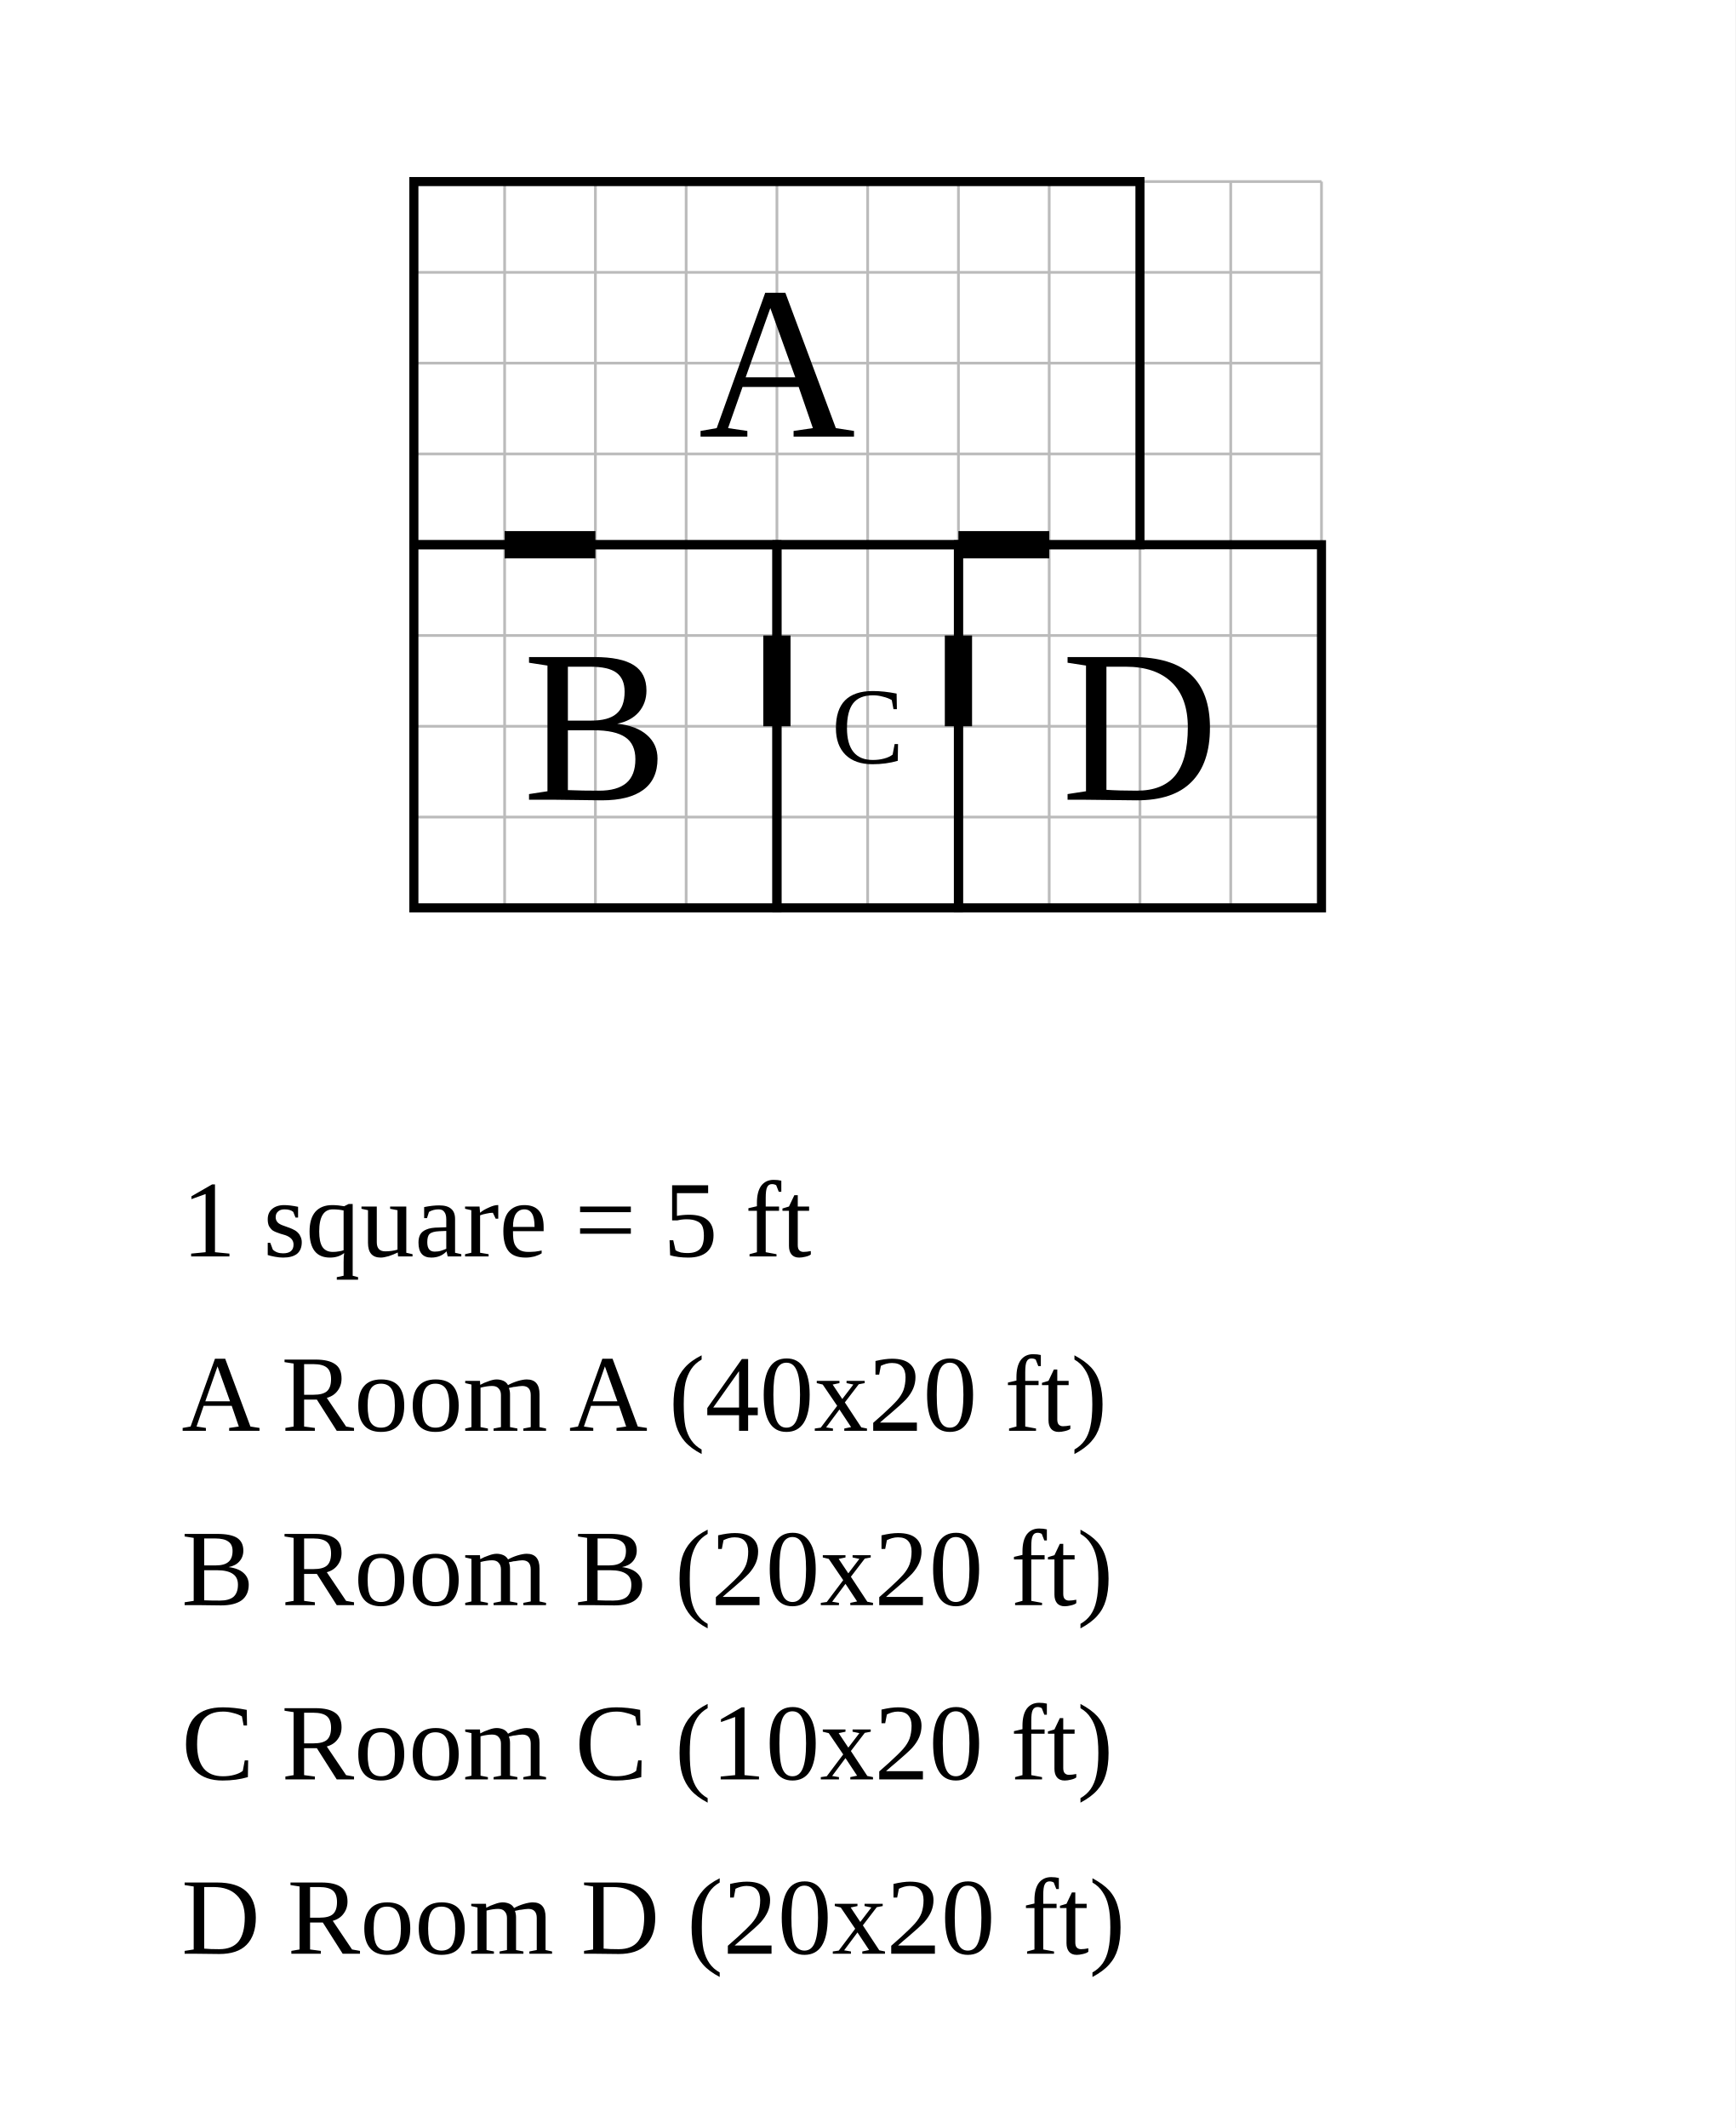
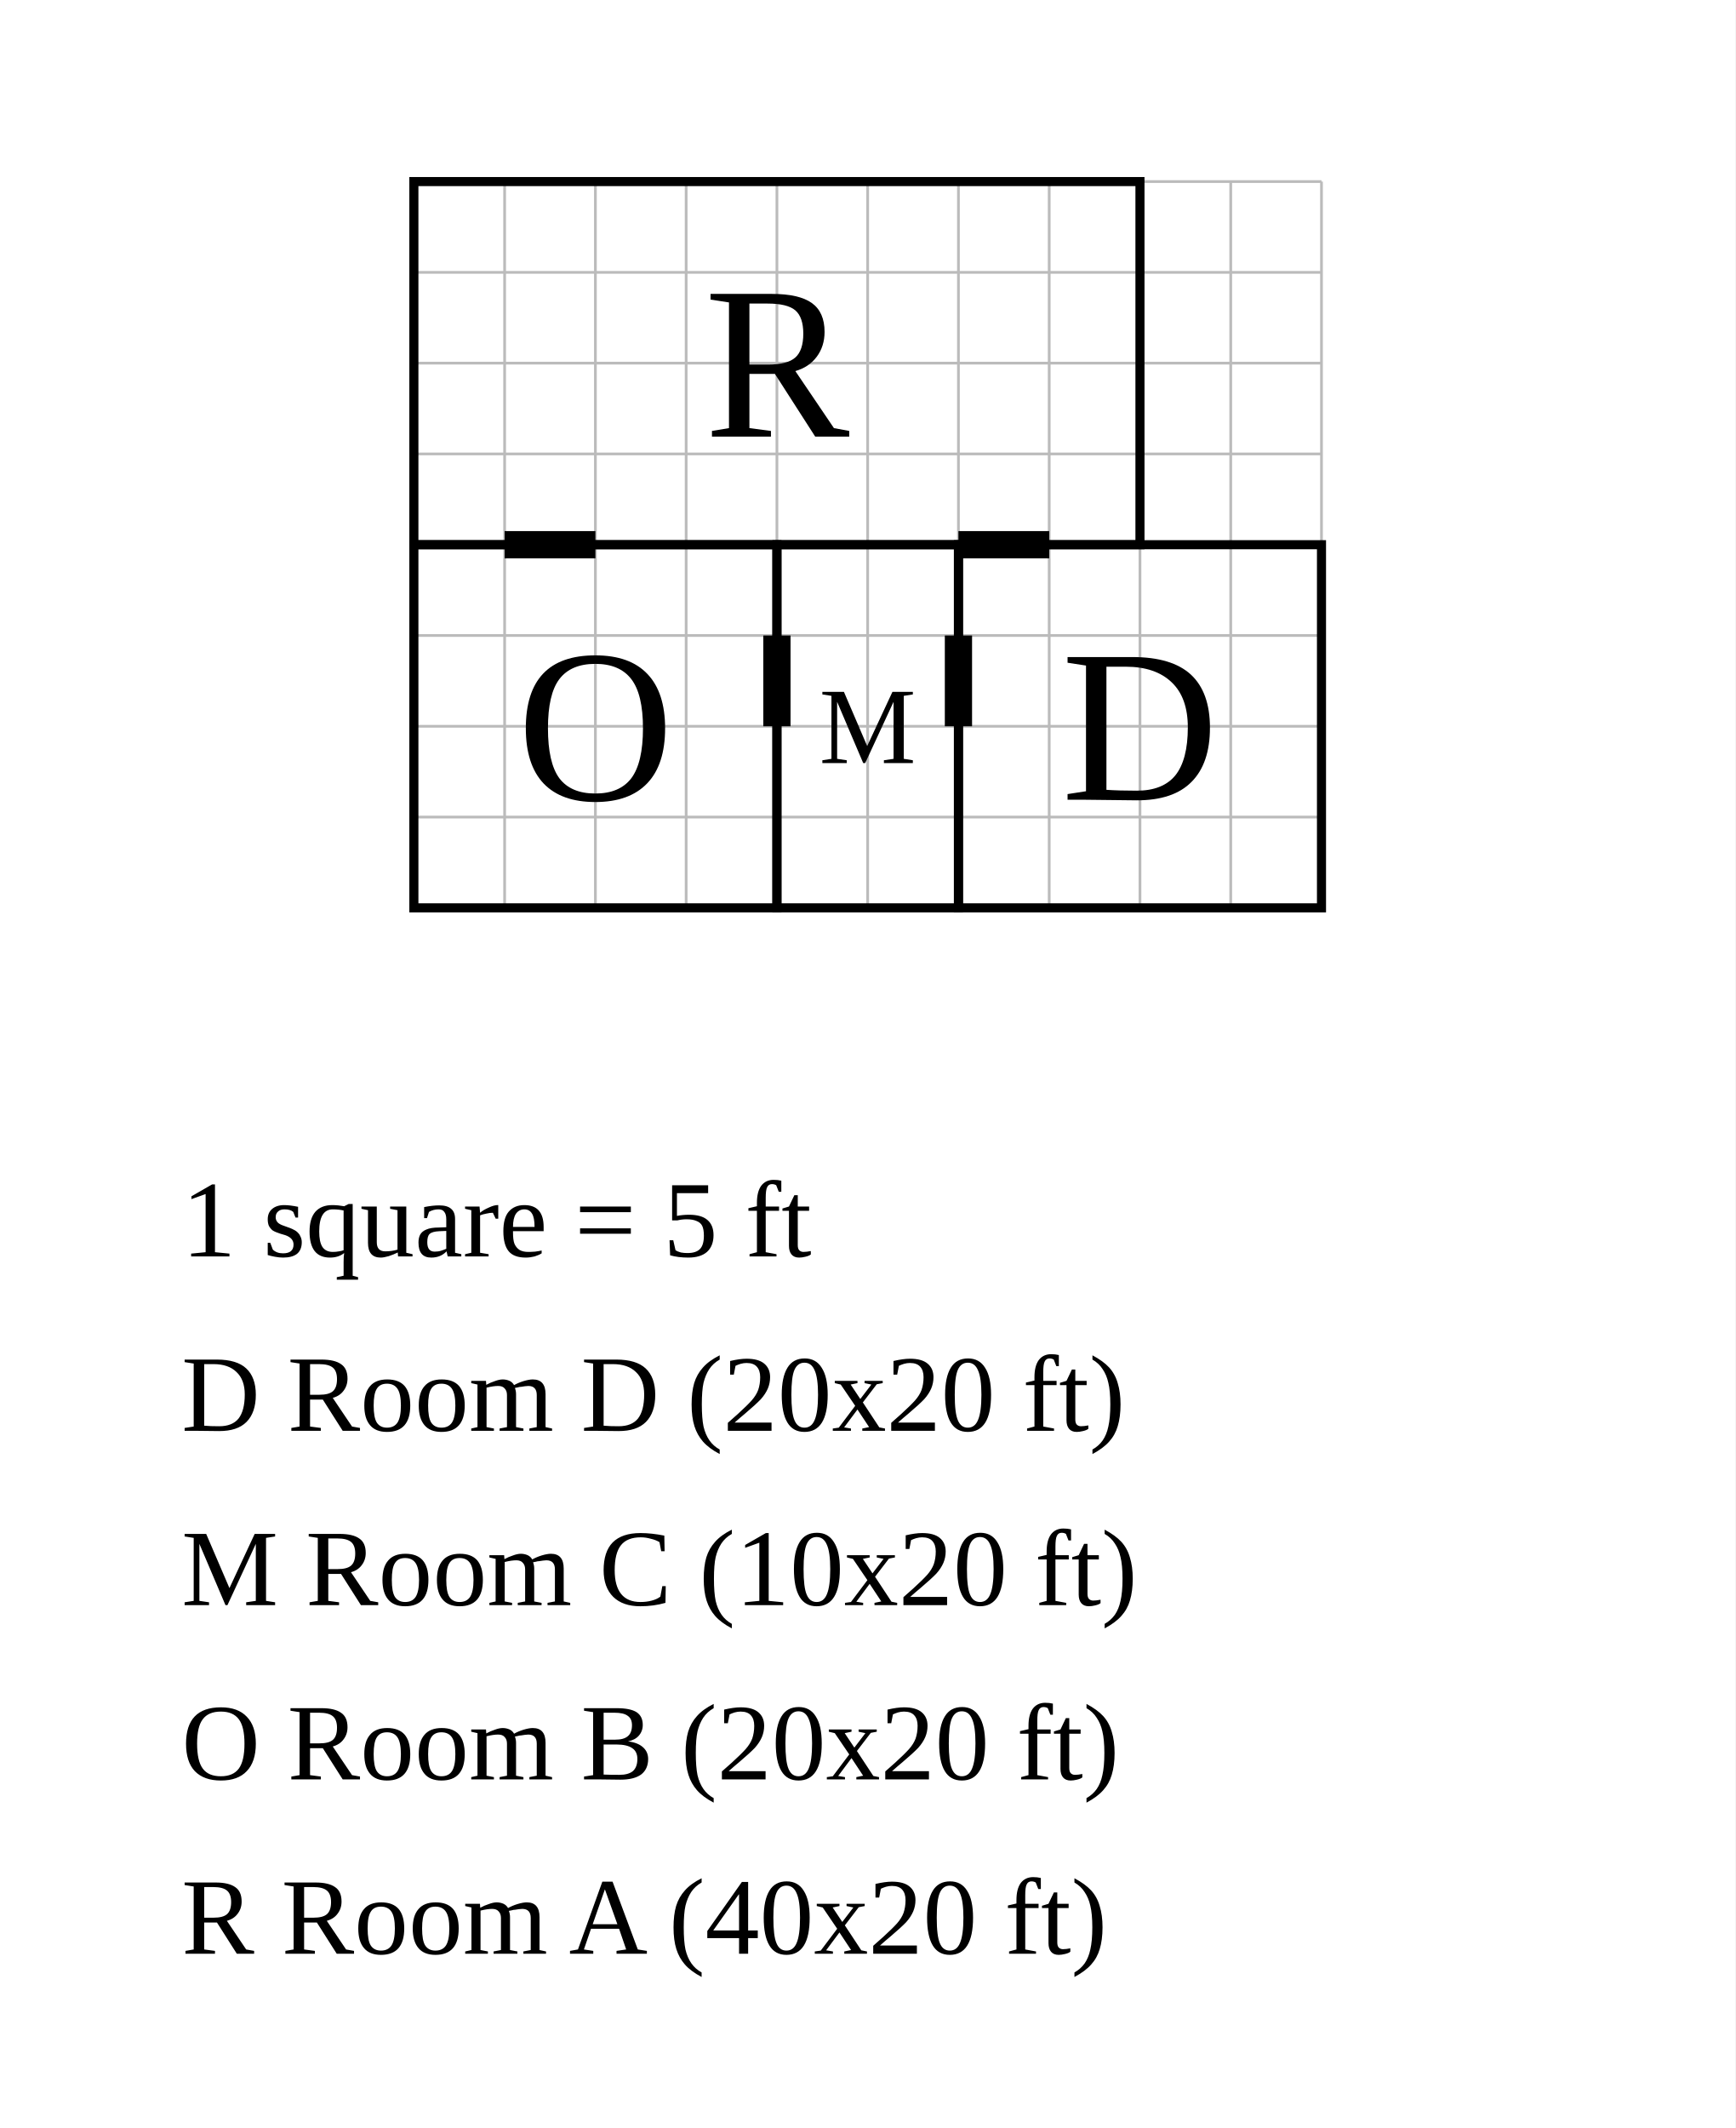
<svg xmlns="http://www.w3.org/2000/svg" width="956" height="1172" viewBox="-22.8 -10 95.6 117.2">
  <rect x="-22.8" y="-10" width="95.6" height="117.2" fill="white" />
  <g stroke="#bbb" stroke-width="0.15">
    <line x1="0" y1="0" x2="0" y2="40" />
    <line x1="5" y1="0" x2="5" y2="40" />
    <line x1="10" y1="0" x2="10" y2="40" />
    <line x1="15" y1="0" x2="15" y2="40" />
    <line x1="20" y1="0" x2="20" y2="40" />
    <line x1="25" y1="0" x2="25" y2="40" />
    <line x1="30" y1="0" x2="30" y2="40" />
    <line x1="35" y1="0" x2="35" y2="40" />
    <line x1="40" y1="0" x2="40" y2="40" />
    <line x1="45" y1="0" x2="45" y2="40" />
    <line x1="50" y1="0" x2="50" y2="40" />
    <line x1="0" y1="0" x2="50" y2="0" />
    <line x1="0" y1="5" x2="50" y2="5" />
    <line x1="0" y1="10" x2="50" y2="10" />
    <line x1="0" y1="15" x2="50" y2="15" />
    <line x1="0" y1="20" x2="50" y2="20" />
    <line x1="0" y1="25" x2="50" y2="25" />
    <line x1="0" y1="30" x2="50" y2="30" />
    <line x1="0" y1="35" x2="50" y2="35" />
    <line x1="0" y1="40" x2="50" y2="40" />
  </g>
  <rect data-room="a" x="0" y="0" width="40" height="20" fill="none" stroke="black" stroke-width="0.5" />
-   <text data-room="a" x="20" y="10" text-anchor="middle" dominant-baseline="central" font-size="12">A</text>
+   <text data-room="a" x="20" y="10" text-anchor="middle" dominant-baseline="central" font-size="12">R</text>
  <rect data-room="b" x="0" y="20" width="20" height="20" fill="none" stroke="black" stroke-width="0.5" />
-   <text data-room="b" x="10" y="30" text-anchor="middle" dominant-baseline="central" font-size="12">B</text>
+   <text data-room="b" x="10" y="30" text-anchor="middle" dominant-baseline="central" font-size="12">O</text>
  <rect data-room="c" x="20" y="20" width="10" height="20" fill="none" stroke="black" stroke-width="0.5" />
-   <text data-room="c" x="25" y="30" text-anchor="middle" dominant-baseline="central" font-size="6">C</text>
+   <text data-room="c" x="25" y="30" text-anchor="middle" dominant-baseline="central" font-size="6">M</text>
  <rect data-room="d" x="30" y="20" width="20" height="20" fill="none" stroke="black" stroke-width="0.5" />
  <text data-room="d" x="40" y="30" text-anchor="middle" dominant-baseline="central" font-size="12">D</text>
  <line class="door" x1="5" y1="20" x2="10" y2="20" stroke="black" stroke-width="1.5" />
  <line class="door" x1="20" y1="25" x2="20" y2="30" stroke="black" stroke-width="1.5" />
  <line class="door" x1="30" y1="20" x2="35" y2="20" stroke="black" stroke-width="1.5" />
  <line class="door" x1="30" y1="25" x2="30" y2="30" stroke="black" stroke-width="1.5" />
  <text class="scale" x="-12.8" y="59.2" font-size="6">1 square = 5 ft</text>
-   <text class="key" x="-12.8" y="68.8" font-size="6">A  Room A  (40x20 ft)</text>
-   <text class="key" x="-12.8" y="78.4" font-size="6">B  Room B  (20x20 ft)</text>
-   <text class="key" x="-12.8" y="88" font-size="6">C  Room C  (10x20 ft)</text>
-   <text class="key" x="-12.8" y="97.6" font-size="6">D  Room D  (20x20 ft)</text>
+   <text class="key" x="-12.8" y="68.8" font-size="6">D  Room D  (20x20 ft)</text>
+   <text class="key" x="-12.8" y="78.4" font-size="6">M  Room C  (10x20 ft)</text>
+   <text class="key" x="-12.8" y="88" font-size="6">O  Room B  (20x20 ft)</text>
+   <text class="key" x="-12.8" y="97.6" font-size="6">R  Room A  (40x20 ft)</text>
</svg>
